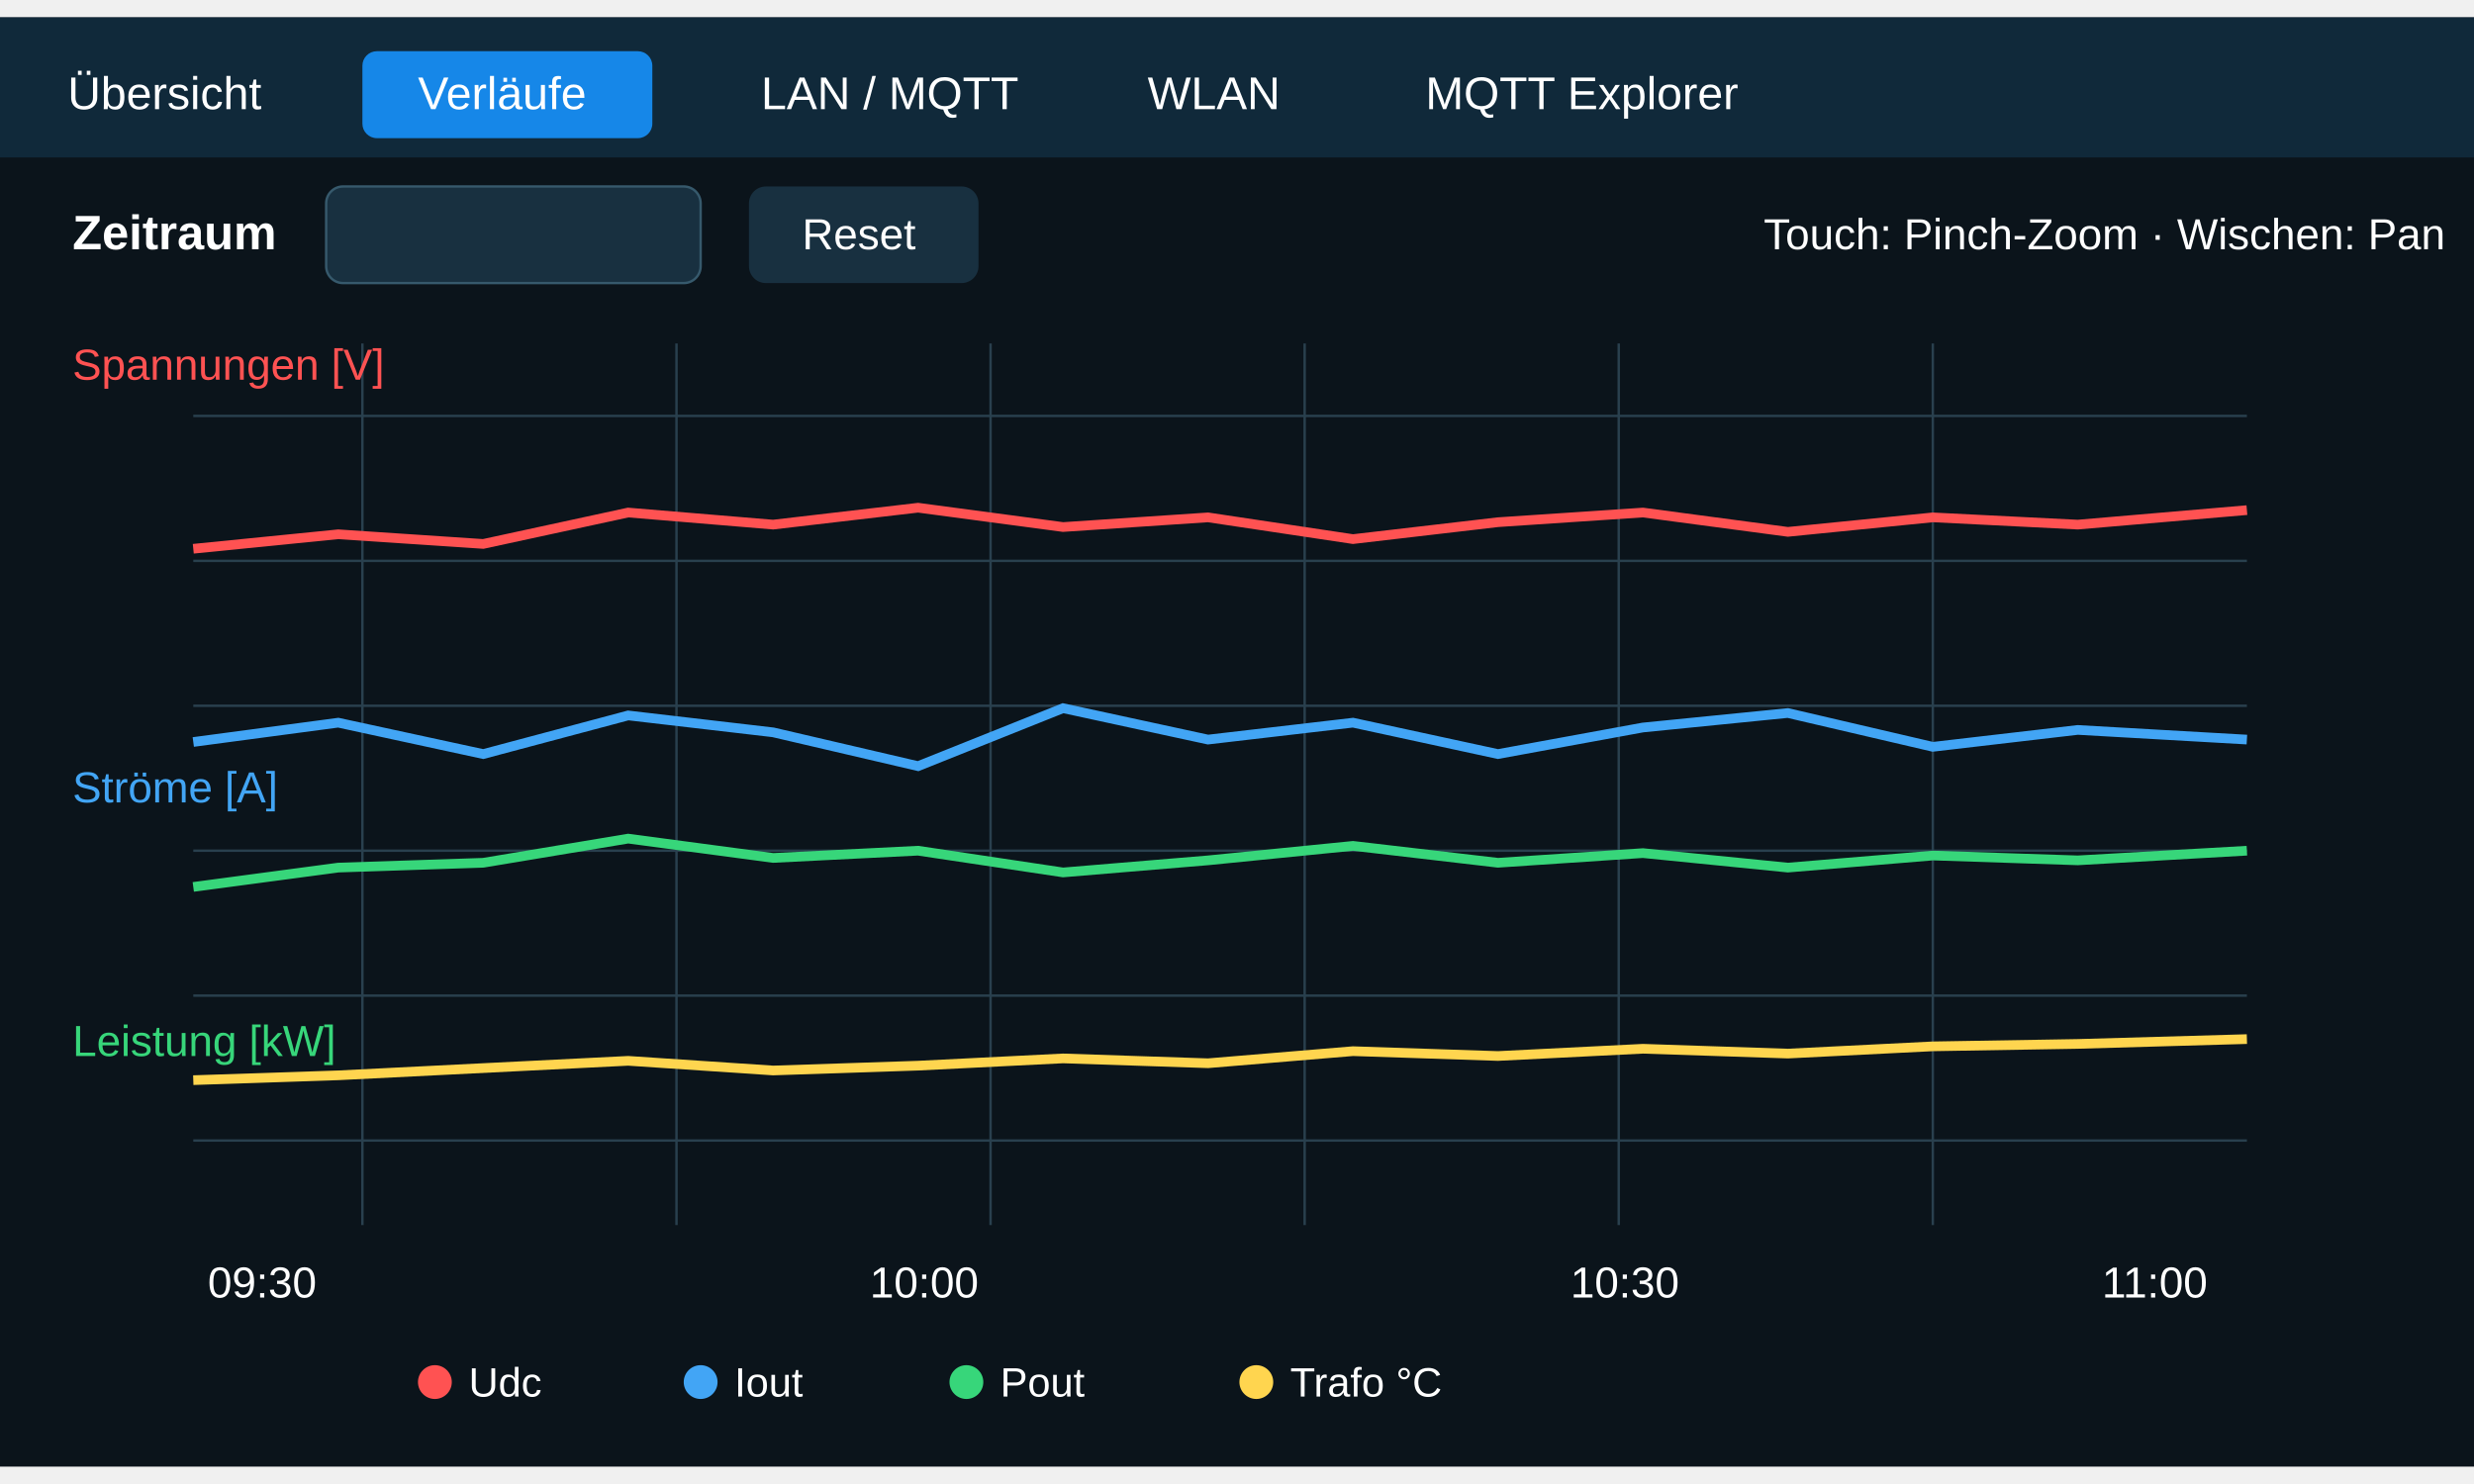
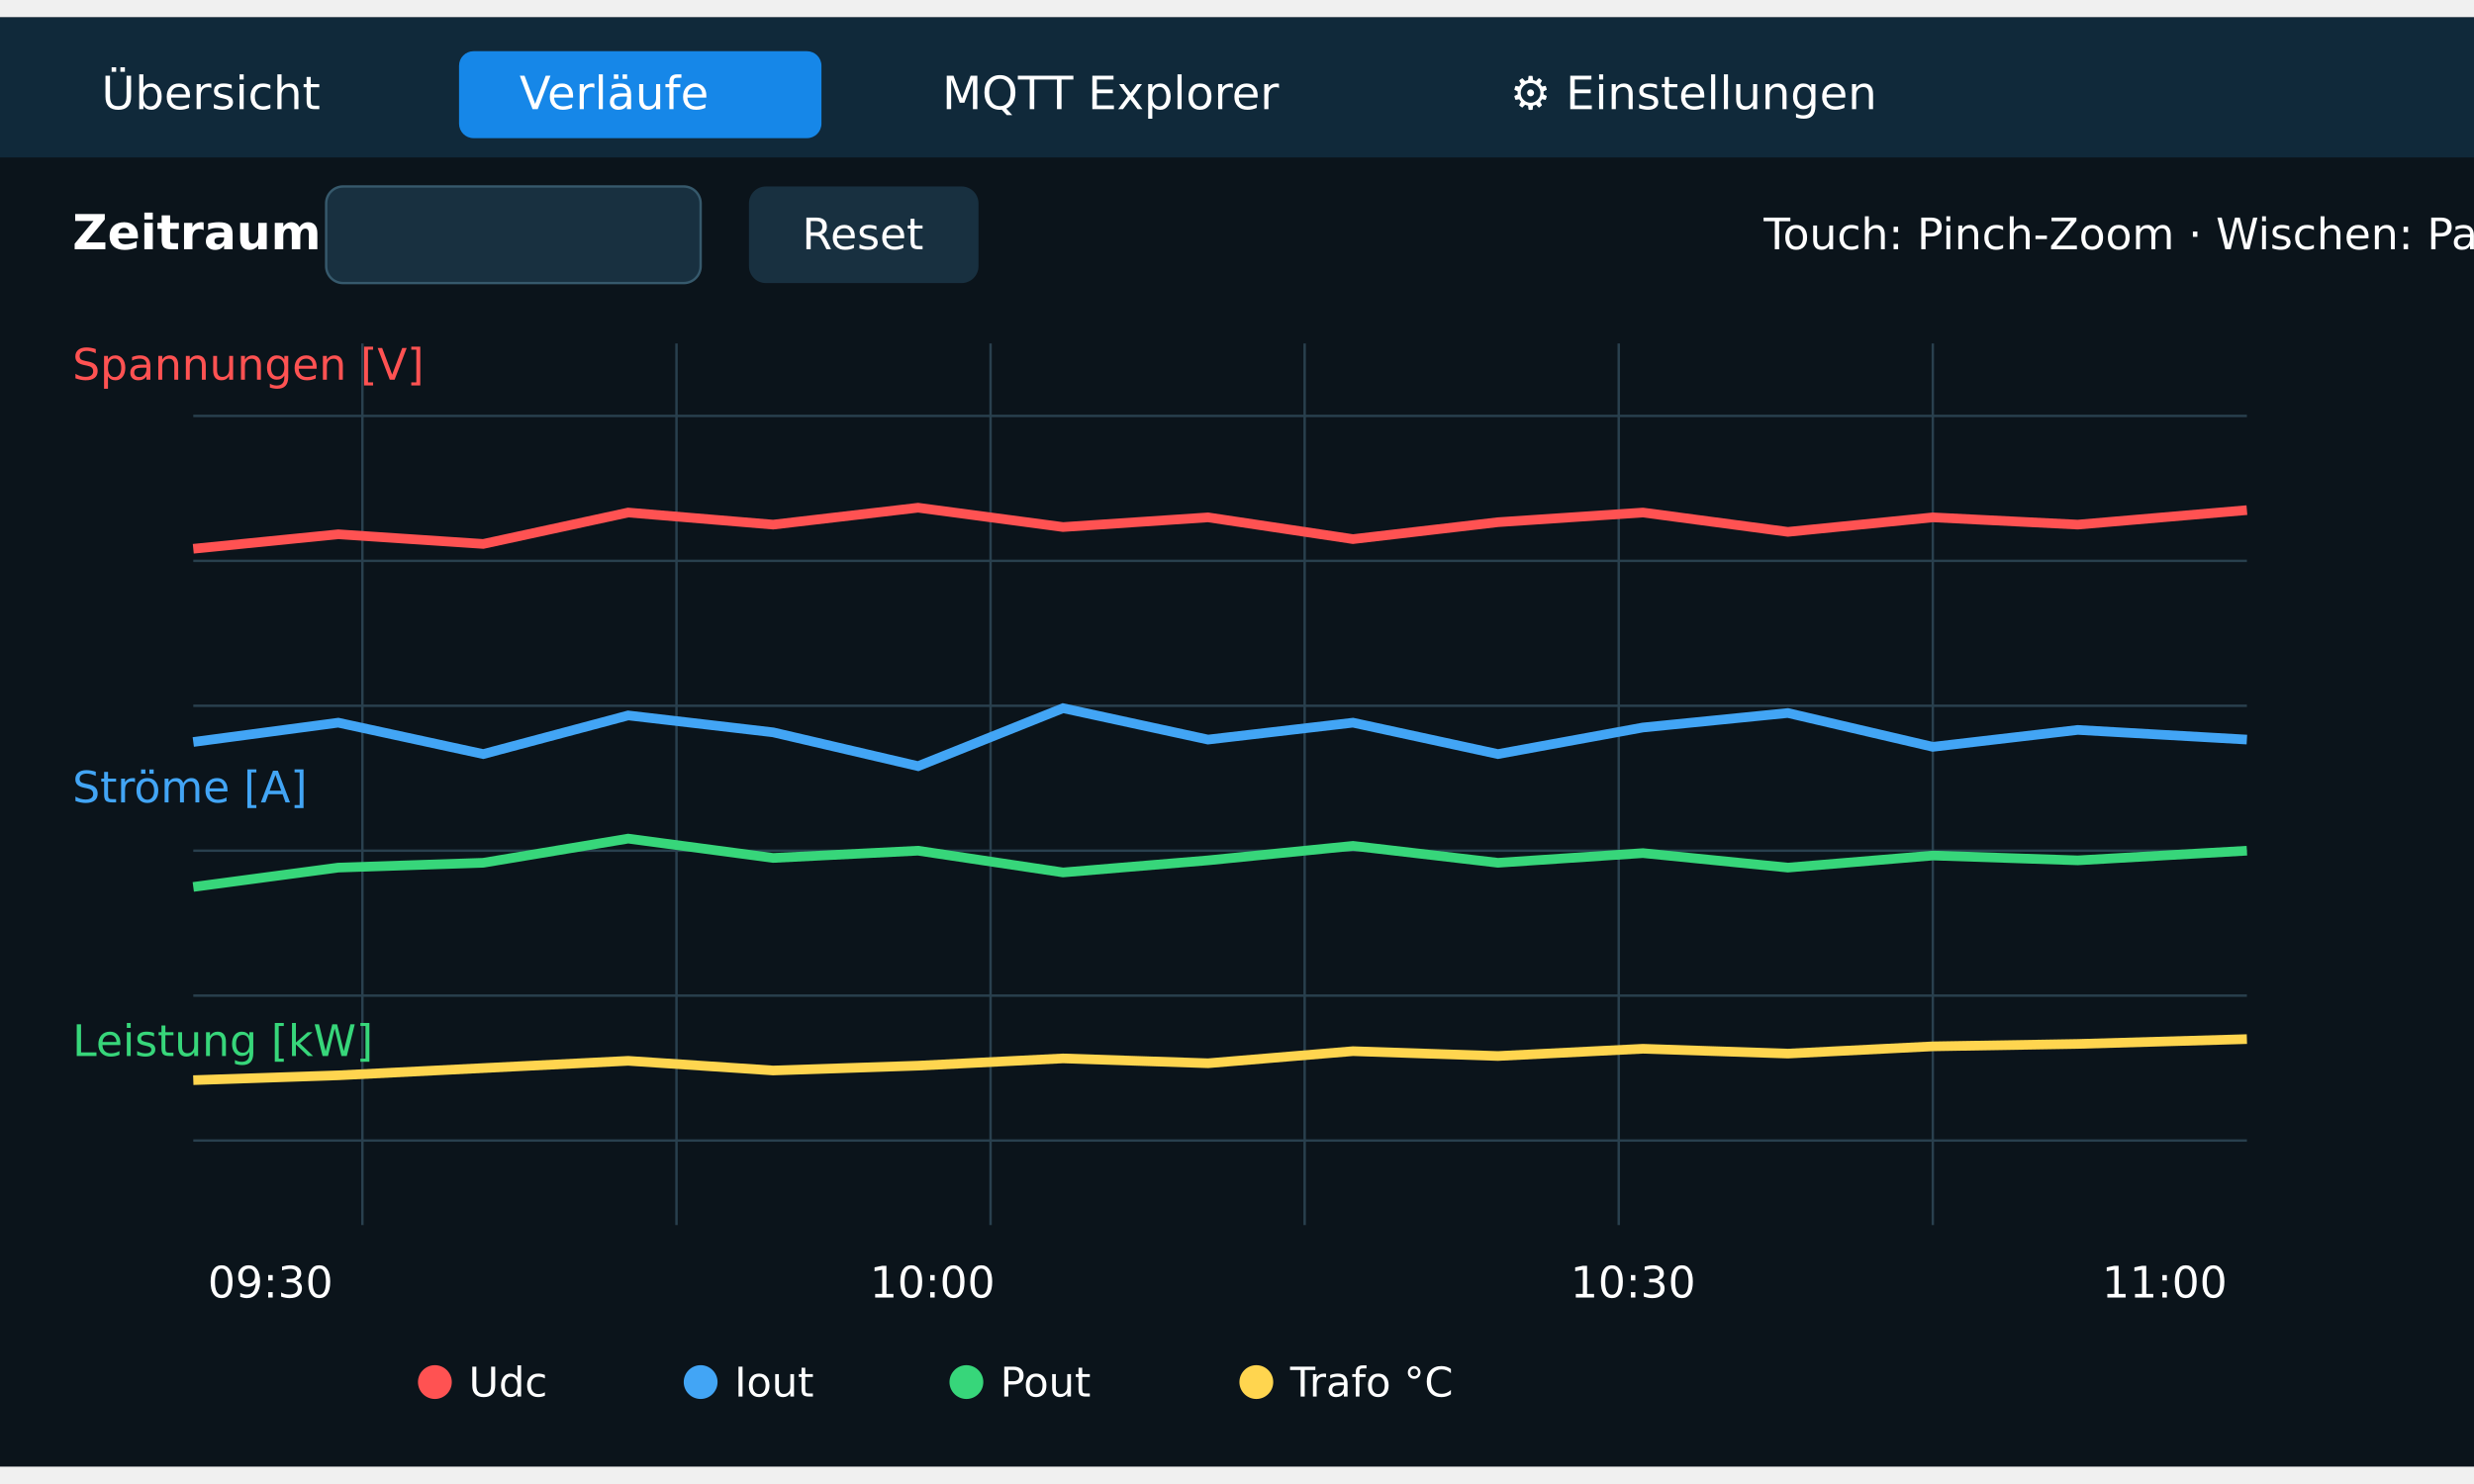
<svg xmlns="http://www.w3.org/2000/svg" width="800" height="480" viewBox="0 0 1024 600">
  <rect width="1024" height="600" fill="#0b141b" />
  <rect width="1024" height="58" fill="#10293a" />
-   <rect x="150" y="14" width="120" height="36" rx="6" fill="#1687e8" />
-   <g font-family="Arial" fill="#fff">
-     <text x="28" y="38" font-size="19">Übersicht</text>
-     <text x="173" y="38" font-size="19">Verläufe</text>
-     <text x="315" y="38" font-size="19">LAN / MQTT</text>
-     <text x="475" y="38" font-size="19">WLAN</text>
-     <text x="590" y="38" font-size="19">MQTT Explorer</text>
+   <rect x="190" y="14" width="150" height="36" rx="6" fill="#1687e8" />
+   <g font-family="DejaVu Sans,sans-serif" fill="#fff">
+     <text x="42" y="38" font-size="19">Übersicht</text>
+     <text x="215" y="38" font-size="19">Verläufe</text>
+     <text x="390" y="38" font-size="19">MQTT Explorer</text>
+     <text x="625" y="38" font-size="19">⚙ Einstellungen</text>
    <text x="30" y="96" font-size="20" font-weight="700">Zeitraum</text>
    <text x="150" y="96" font-size="18">1 Stunde</text>
    <text x="730" y="96" font-size="18">Touch: Pinch-Zoom · Wischen: Pan</text>
  </g>
  <rect x="135" y="70" width="155" height="40" rx="7" fill="#183040" stroke="#36596c" />
  <rect x="310" y="70" width="95" height="40" rx="7" fill="#183040" />
-   <text x="332" y="96" font-family="Arial" font-size="18" fill="#fff">Reset</text>
+   <text x="332" y="96" font-family="DejaVu Sans,sans-serif" font-size="18" fill="#fff">Reset</text>
  <g stroke="#29404e" stroke-width="1">
    <path d="M80 165H930M80 225H930M80 285H930M80 345H930M80 405H930M80 465H930" />
    <path d="M150 135V500M280 135V500M410 135V500M540 135V500M670 135V500M800 135V500" />
  </g>
  <polyline points="80,220 140,214 200,218 260,205 320,210 380,203 440,211 500,207 560,216 620,209 680,205 740,213 800,207 860,210 930,204" fill="none" stroke="#ff5252" stroke-width="4" />
  <polyline points="80,300 140,292 200,305 260,289 320,296 380,310 440,286 500,299 560,292 620,305 680,294 740,288 800,302 860,295 930,299" fill="none" stroke="#42a5f5" stroke-width="4" />
  <polyline points="80,360 140,352 200,350 260,340 320,348 380,345 440,354 500,349 560,343 620,350 680,346 740,352 800,347 860,349 930,345" fill="none" stroke="#37d67a" stroke-width="4" />
  <polyline points="80,440 140,438 200,435 260,432 320,436 380,434 440,431 500,433 560,428 620,430 680,427 740,429 800,426 860,425 930,423" fill="none" stroke="#ffd54f" stroke-width="4" />
-   <g font-family="Arial" font-size="18">
+   <g font-family="DejaVu Sans,sans-serif" font-size="18">
    <text x="30" y="150" fill="#ff5252">Spannungen [V]</text>
    <text x="30" y="325" fill="#42a5f5">Ströme [A]</text>
    <text x="30" y="430" fill="#37d67a">Leistung [kW]</text>
    <text x="86" y="530" fill="#fff">09:30</text>
    <text x="360" y="530" fill="#fff">10:00</text>
    <text x="650" y="530" fill="#fff">10:30</text>
    <text x="870" y="530" fill="#fff">11:00</text>
  </g>
-   <g font-family="Arial" font-size="17" fill="#fff">
+   <g font-family="DejaVu Sans,sans-serif" font-size="17" fill="#fff">
    <circle cx="180" cy="565" r="7" fill="#ff5252" />
    <text x="194" y="571">Udc</text>
    <circle cx="290" cy="565" r="7" fill="#42a5f5" />
    <text x="304" y="571">Iout</text>
    <circle cx="400" cy="565" r="7" fill="#37d67a" />
    <text x="414" y="571">Pout</text>
    <circle cx="520" cy="565" r="7" fill="#ffd54f" />
    <text x="534" y="571">Trafo °C</text>
  </g>
</svg>
